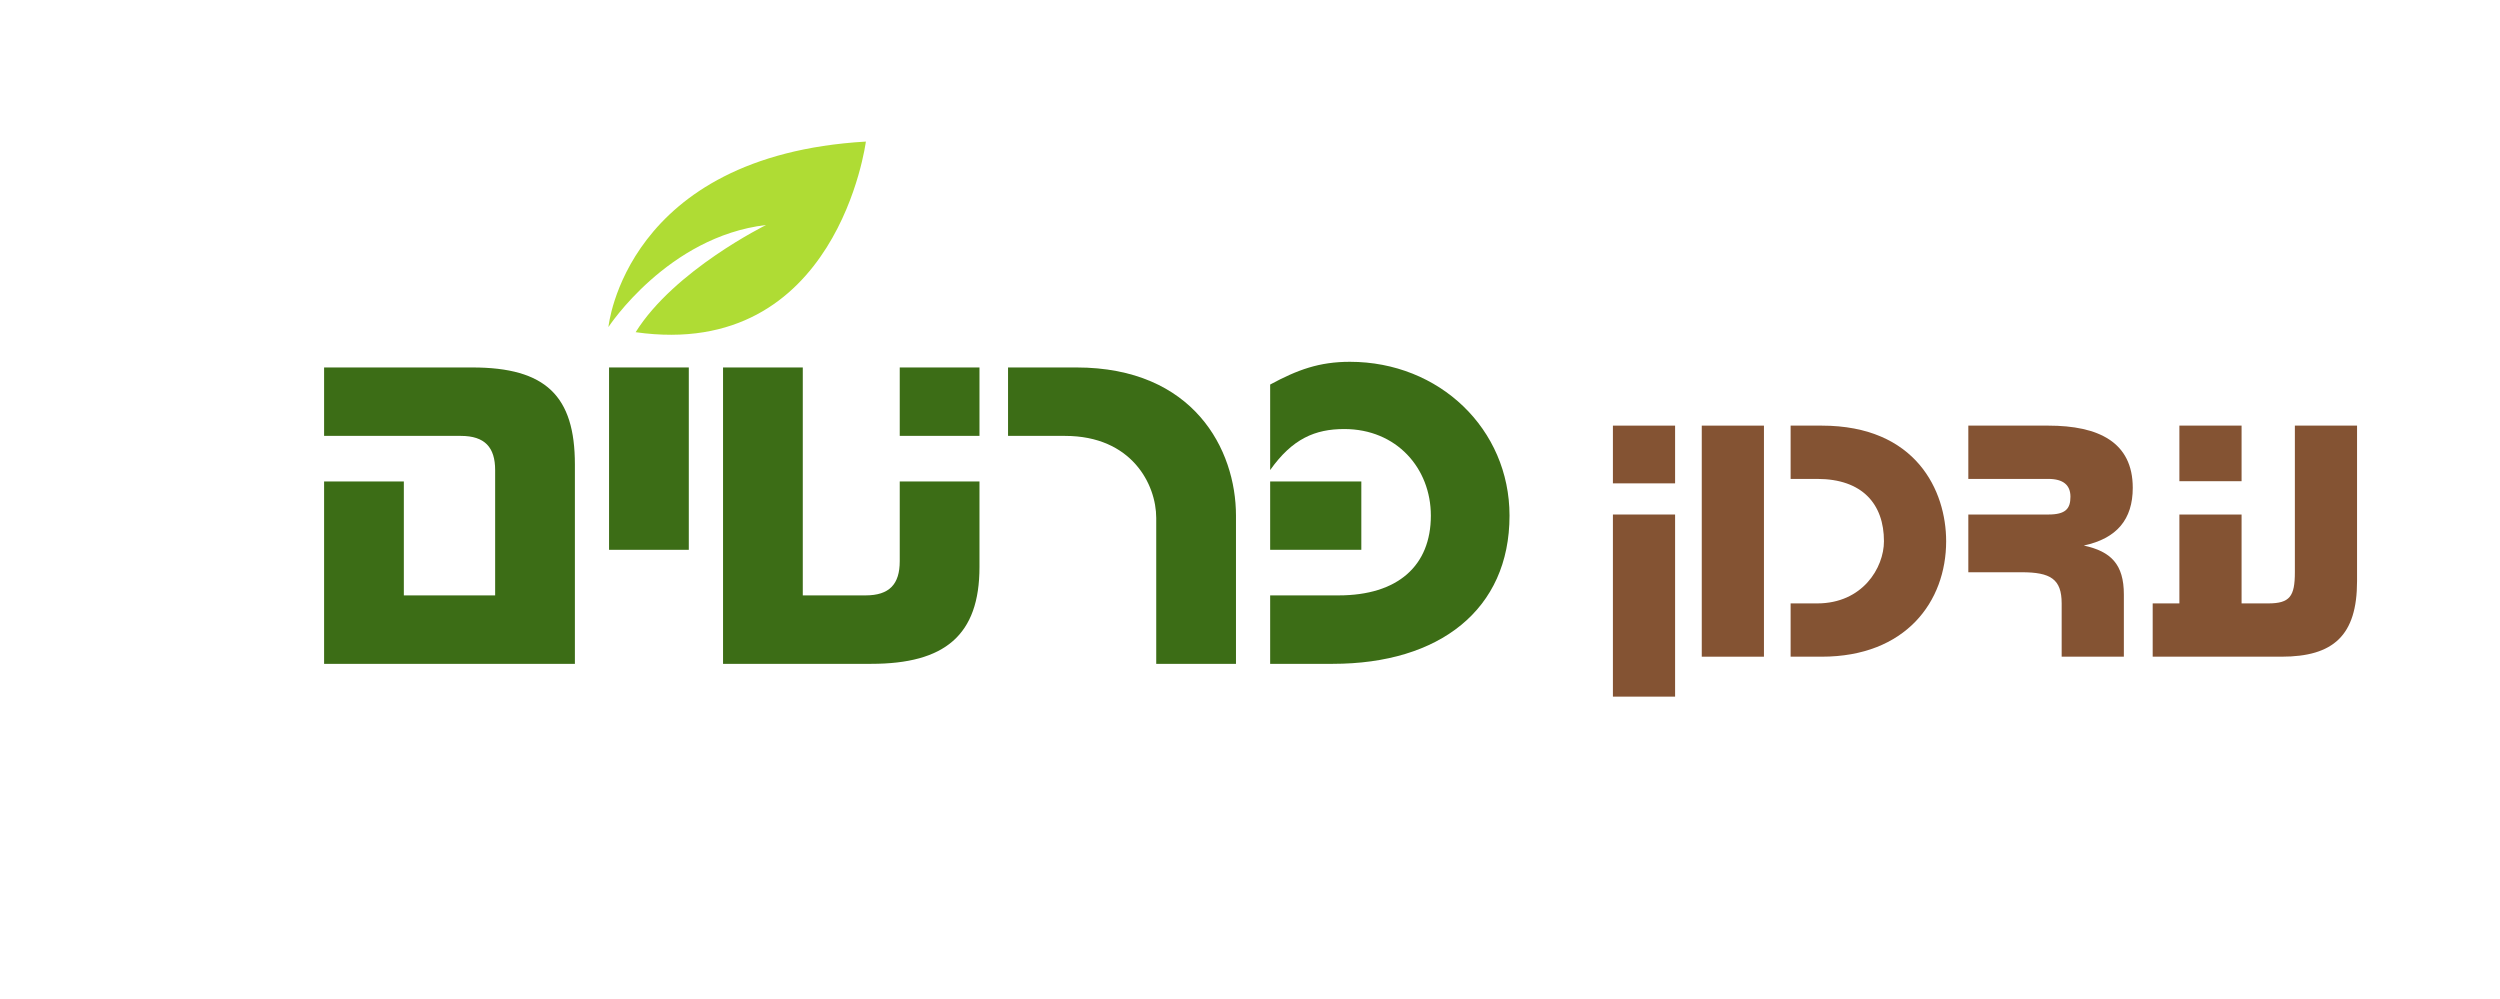
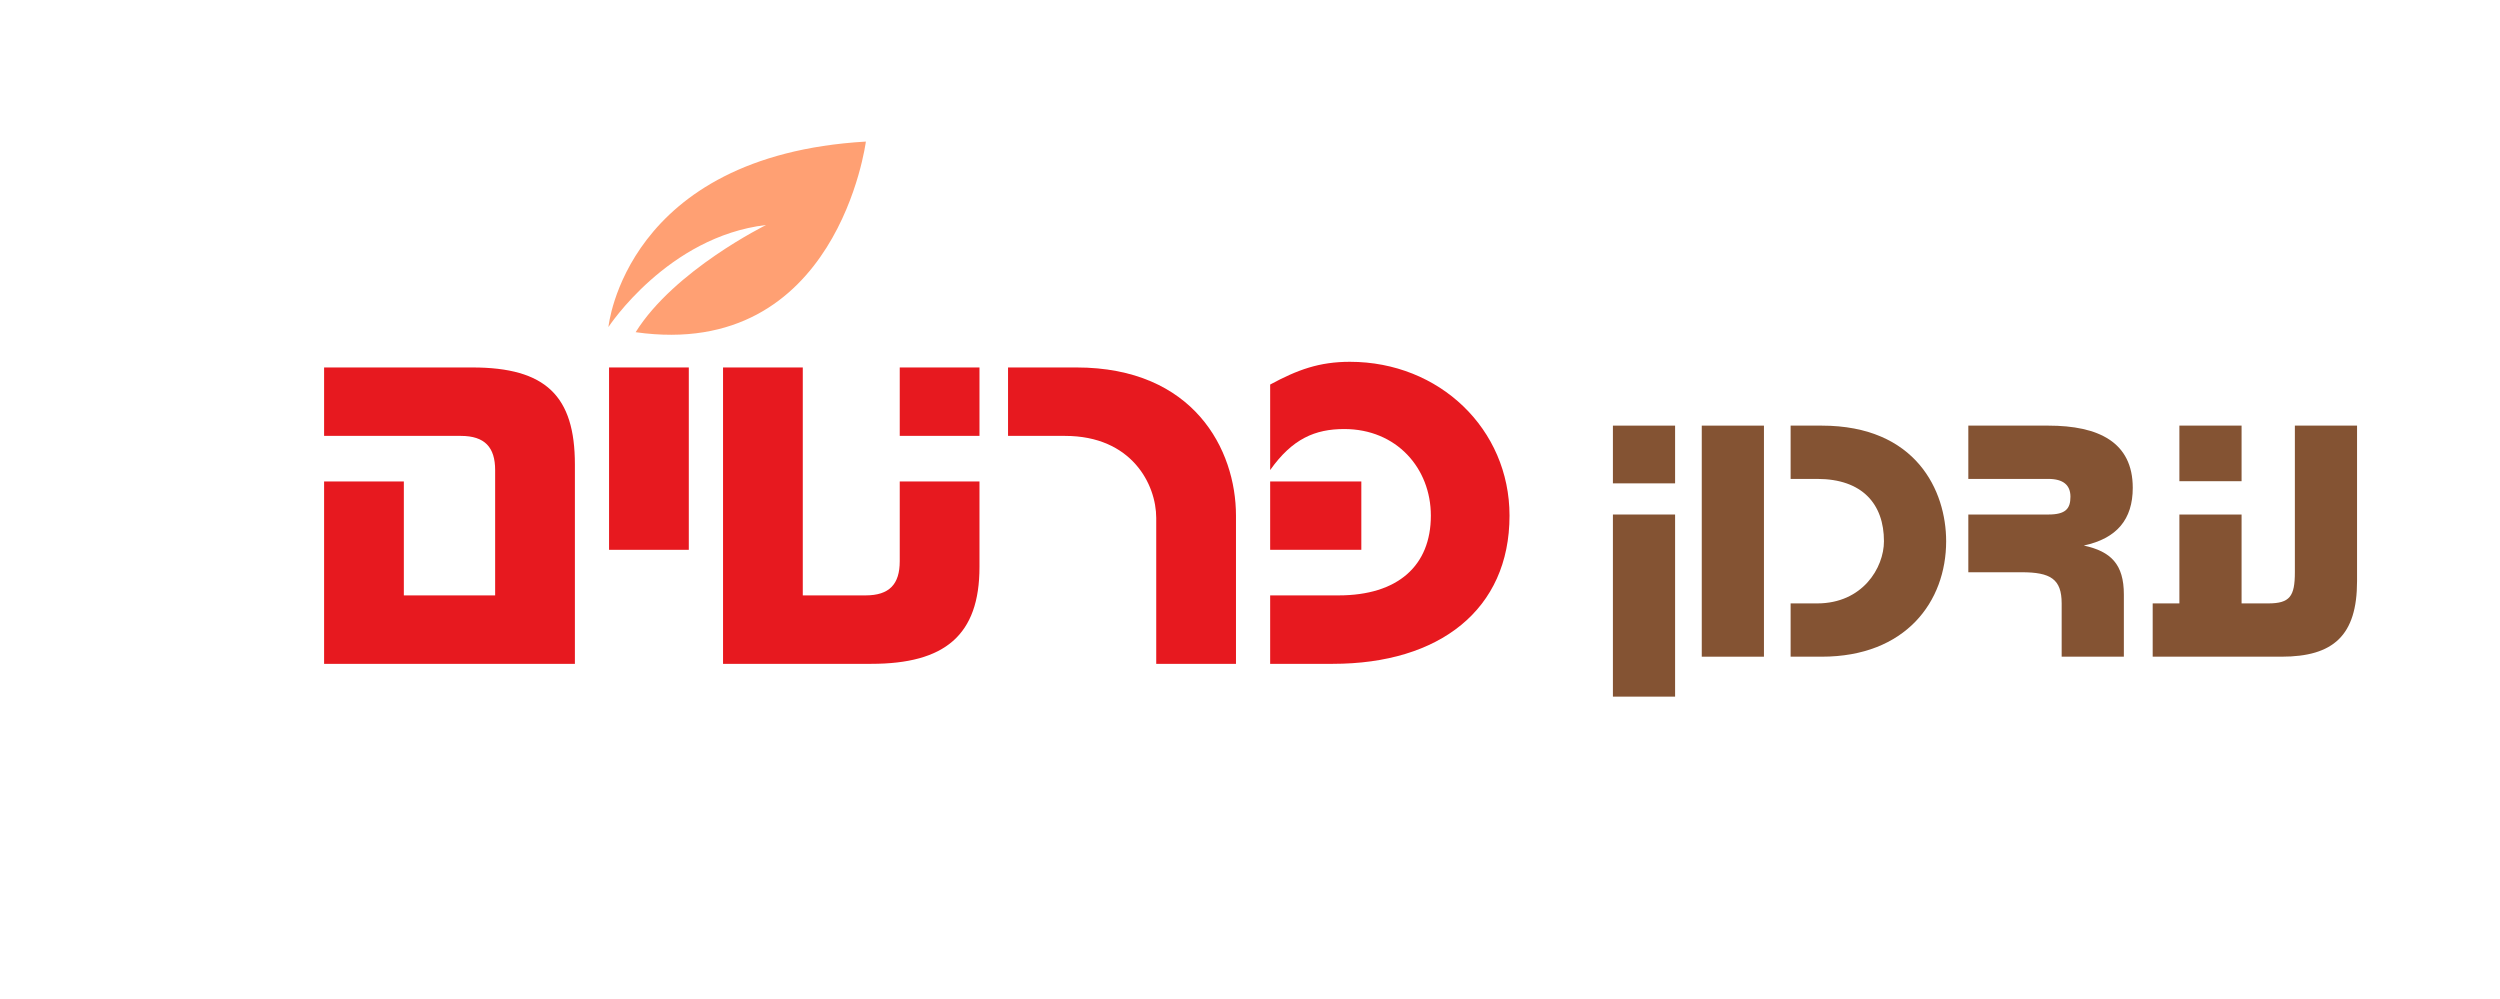
<svg xmlns="http://www.w3.org/2000/svg" width="433" zoomAndPan="magnify" viewBox="0 0 324.75 129.75" height="173" preserveAspectRatio="xMidYMid meet" version="1.0">
  <defs>
    <g />
    <clipPath id="bd76359341">
      <path d="M 79 18.363 L 113 18.363 L 113 44 L 79 44 Z M 79 18.363 " clip-rule="nonzero" />
    </clipPath>
  </defs>
-   <g fill="#3c6d16" fill-opacity="1">
+   <g fill="#e7191f" fill-opacity="1">
    <g transform="translate(39.88124, 86.23242)">
      <g>
        <path d="M 2.219 0 L 34.797 0 L 34.797 -25.906 C 34.797 -34.797 31.016 -38.5 21.469 -38.5 L 2.219 -38.5 L 2.219 -29.609 L 19.984 -29.609 C 23.094 -29.609 24.438 -28.125 24.438 -25.172 L 24.438 -8.891 L 12.578 -8.891 L 12.578 -23.688 L 2.219 -23.688 Z M 2.219 0 " />
      </g>
    </g>
  </g>
-   <g fill="#3c6d16" fill-opacity="1">
+   <g fill="#e7191f" fill-opacity="1">
    <g transform="translate(76.89732, 86.23242)">
      <g>
        <path d="M 2.219 -14.812 L 12.578 -14.812 L 12.578 -38.5 L 2.219 -38.5 Z M 2.219 -14.812 " />
      </g>
    </g>
  </g>
-   <g fill="#3c6d16" fill-opacity="1">
+   <g fill="#e7191f" fill-opacity="1">
    <g transform="translate(91.70375, 86.23242)">
      <g>
        <path d="M 2.219 0 L 21.469 0 C 31.016 0 35.531 -3.703 35.531 -12.578 L 35.531 -23.688 L 25.172 -23.688 L 25.172 -13.328 C 25.172 -10.359 23.844 -8.891 20.734 -8.891 L 12.578 -8.891 L 12.578 -38.5 L 2.219 -38.5 Z M 25.172 -29.609 L 35.531 -29.609 L 35.531 -38.5 L 25.172 -38.5 Z M 25.172 -29.609 " />
      </g>
    </g>
  </g>
-   <g fill="#3c6d16" fill-opacity="1">
+   <g fill="#e7191f" fill-opacity="1">
    <g transform="translate(129.4601, 86.23242)">
      <g>
        <path d="M 20.734 -18.953 L 20.734 0 L 31.094 0 L 31.094 -19.25 C 31.094 -27.828 25.609 -38.5 10.359 -38.5 L 1.484 -38.5 L 1.484 -29.609 L 8.891 -29.609 C 17.547 -29.609 20.734 -23.312 20.734 -18.953 Z M 20.734 -18.953 " />
      </g>
    </g>
  </g>
-   <g fill="#3c6d16" fill-opacity="1">
+   <g fill="#e7191f" fill-opacity="1">
    <g transform="translate(162.7746, 86.23242)">
      <g>
        <path d="M 2.219 0 L 10.359 0 C 24.203 0 33.312 -7.031 33.312 -19.25 C 33.312 -30.5 24.203 -39.234 12.578 -39.234 C 8.594 -39.234 5.781 -38.203 2.219 -36.281 L 2.219 -25.172 C 5.109 -29.25 8.062 -30.5 11.844 -30.5 C 18.656 -30.5 23.094 -25.391 23.094 -19.25 C 23.094 -12.734 18.797 -8.891 11.109 -8.891 L 2.219 -8.891 Z M 2.219 -14.812 L 14.062 -14.812 L 14.062 -23.688 L 2.219 -23.688 Z M 2.219 -14.812 " />
      </g>
    </g>
  </g>
  <g clip-path="url(#bd76359341)">
-     <path fill="#afdc34" d="M 79.035 42.484 C 79.035 42.484 86.719 30.727 99.52 29.227 C 99.52 29.227 87.602 35.086 82.57 43.152 C 108.816 46.875 112.477 18.391 112.477 18.391 C 81.191 20.215 79.035 42.484 79.035 42.484 " fill-opacity="1" fill-rule="nonzero" />
+     <path fill="#ffa073" d="M 79.035 42.484 C 79.035 42.484 86.719 30.727 99.52 29.227 C 99.52 29.227 87.602 35.086 82.57 43.152 C 108.816 46.875 112.477 18.391 112.477 18.391 C 81.191 20.215 79.035 42.484 79.035 42.484 " fill-opacity="1" fill-rule="nonzero" />
  </g>
  <g fill="#845333" fill-opacity="1">
    <g transform="translate(207.7828, 85.30446)">
      <g>
        <path d="M 1.734 5.188 L 9.812 5.188 L 9.812 -18.469 L 1.734 -18.469 Z M 1.734 -22.516 L 9.812 -22.516 L 9.812 -30.016 L 1.734 -30.016 Z M 1.734 -22.516 " />
      </g>
    </g>
  </g>
  <g fill="#845333" fill-opacity="1">
    <g transform="translate(219.3249, 85.30446)">
      <g>
        <path d="M 1.734 0 L 9.812 0 L 9.812 -30.016 L 1.734 -30.016 Z M 1.734 0 " />
      </g>
    </g>
  </g>
  <g fill="#845333" fill-opacity="1">
    <g transform="translate(230.867, 85.30446)">
      <g>
        <path d="M 1.734 0 L 5.766 0 C 16.688 0 21.938 -7.156 21.938 -15 C 21.938 -21.531 18.062 -30.016 5.766 -30.016 L 1.734 -30.016 L 1.734 -23.094 L 5.188 -23.094 C 11.078 -23.094 13.859 -19.797 13.859 -15 C 13.859 -11.547 11.078 -6.922 5.188 -6.922 L 1.734 -6.922 Z M 1.734 0 " />
      </g>
    </g>
  </g>
  <g fill="#845333" fill-opacity="1">
    <g transform="translate(253.9512, 85.30446)">
      <g>
        <path d="M 13.859 -6.922 L 13.859 0 L 21.938 0 L 21.938 -8.078 C 21.938 -12 20.266 -13.672 16.734 -14.438 C 21.016 -15.359 23.094 -17.828 23.094 -21.938 C 23.094 -27.875 18.641 -30.016 12.125 -30.016 L 1.734 -30.016 L 1.734 -23.094 L 12.125 -23.094 C 14.078 -23.094 15 -22.281 15 -20.781 C 15 -19.219 14.375 -18.469 12.125 -18.469 L 1.734 -18.469 L 1.734 -10.969 L 8.656 -10.969 C 12.406 -10.969 13.859 -10.094 13.859 -6.922 Z M 13.859 -6.922 " />
      </g>
    </g>
  </g>
  <g fill="#845333" fill-opacity="1">
    <g transform="translate(278.4781, 85.30446)">
      <g>
        <path d="M 1.156 0 L 17.891 0 C 24.641 0 27.703 -2.766 27.703 -9.812 L 27.703 -30.016 L 19.625 -30.016 L 19.625 -10.969 C 19.625 -7.844 18.984 -6.922 16.156 -6.922 L 12.703 -6.922 L 12.703 -18.469 L 4.625 -18.469 L 4.625 -6.922 L 1.156 -6.922 Z M 4.625 -22.797 L 12.703 -22.797 L 12.703 -30.016 L 4.625 -30.016 Z M 4.625 -22.797 " />
      </g>
    </g>
  </g>
</svg>
